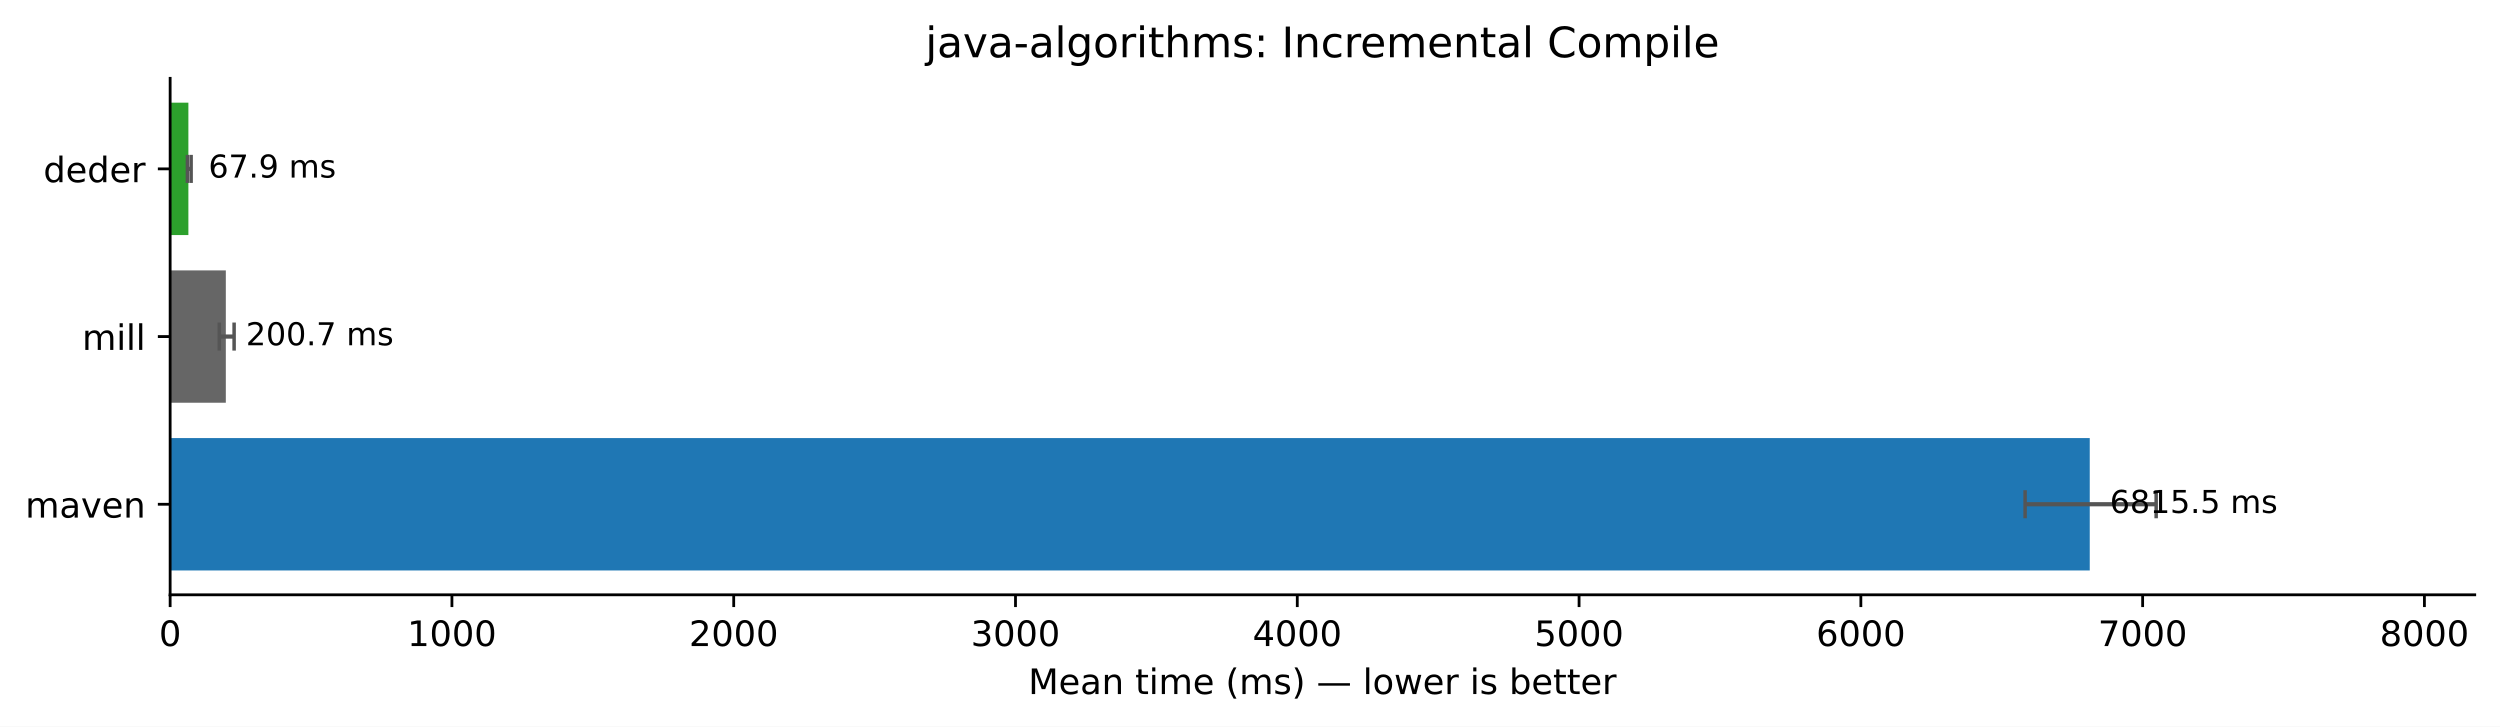
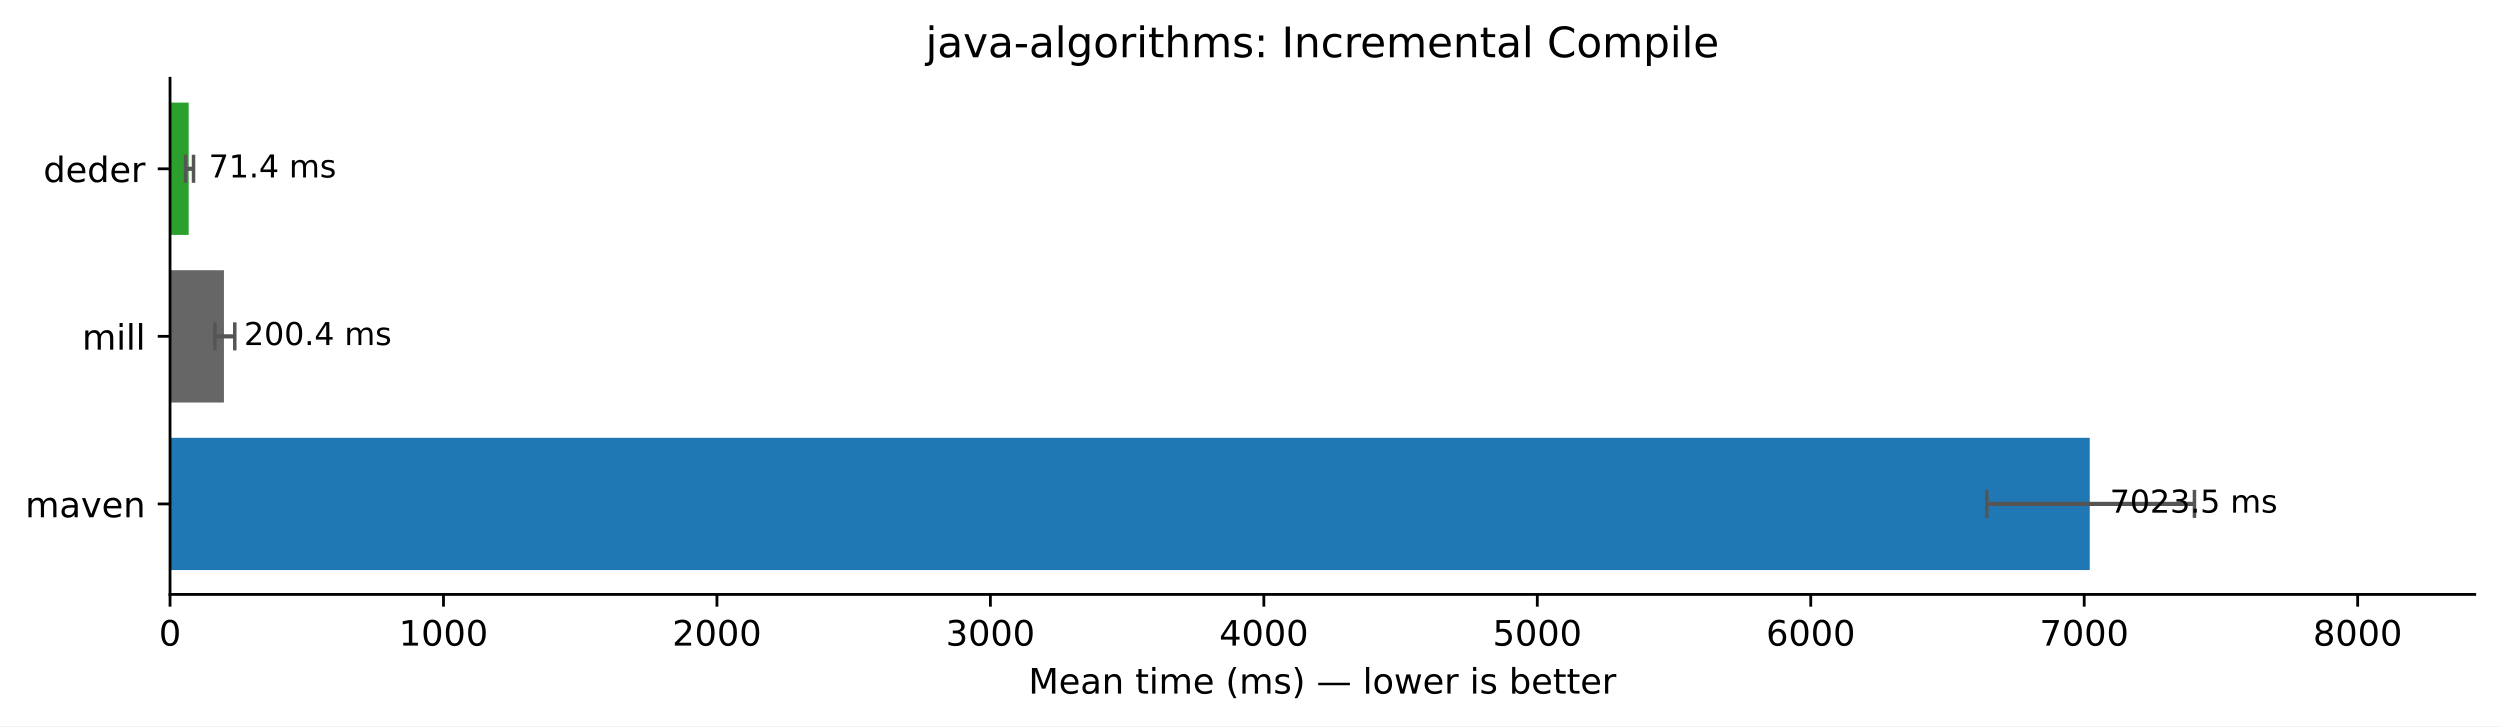
- <svg xmlns="http://www.w3.org/2000/svg" xmlns:xlink="http://www.w3.org/1999/xlink" width="712.325pt" height="207.034pt" viewBox="0 0 712.325 207.034" version="1.1">
+ <svg xmlns="http://www.w3.org/2000/svg" xmlns:xlink="http://www.w3.org/1999/xlink" width="712.788pt" height="207.034pt" viewBox="0 0 712.788 207.034" version="1.1">
  <defs>
    <style type="text/css">*{stroke-linejoin: round; stroke-linecap: butt}</style>
  </defs>
  <g id="figure_1">
    <g id="patch_1">
-       <path d="M 0 207.034  L 712.325 207.034  L 712.325 0  L 0 0  z " style="fill: #ffffff" />
+       <path d="M 0 207.034  L 712.788 207.034  L 712.788 0  L 0 0  z " style="fill: #ffffff" />
    </g>
    <g id="axes_1">
      <g id="patch_2">
-         <path d="M 48.478 169.478  L 705.125 169.478  L 705.125 22.318  L 48.478 22.318  z " style="fill: #ffffff" />
+         <path d="M 48.478 169.478  L 705.588 169.478  L 705.588 22.318  L 48.478 22.318  z " style="fill: #ffffff" />
      </g>
      <g id="patch_3">
-         <path d="M 48.478 162.789  L 595.684 162.789  L 595.684 124.566  L 48.478 124.566  z " clip-path="url(#pfc5fda54a8)" style="fill: #1f77b4; stroke: #ffffff; stroke-width: 0.5; stroke-linejoin: miter" />
+         <path d="M 48.478 162.789  L 596.07 162.789  L 596.07 124.566  L 48.478 124.566  z " clip-path="url(#p04b3e38fc2)" style="fill: #1f77b4; stroke: #ffffff; stroke-width: 0.5; stroke-linejoin: miter" />
      </g>
      <g id="patch_4">
-         <path d="M 48.478 115.01  L 64.595 115.01  L 64.595 76.786  L 48.478 76.786  z " clip-path="url(#pfc5fda54a8)" style="fill: #666666; stroke: #ffffff; stroke-width: 0.5; stroke-linejoin: miter" />
+         <path d="M 48.478 115.01  L 64.1 115.01  L 64.1 76.786  L 48.478 76.786  z " clip-path="url(#p04b3e38fc2)" style="fill: #666666; stroke: #ffffff; stroke-width: 0.5; stroke-linejoin: miter" />
      </g>
      <g id="patch_5">
-         <path d="M 48.478 67.231  L 53.926 67.231  L 53.926 29.007  L 48.478 29.007  z " clip-path="url(#pfc5fda54a8)" style="fill: #2ca02c; stroke: #ffffff; stroke-width: 0.5; stroke-linejoin: miter" />
+         <path d="M 48.478 67.231  L 54.043 67.231  L 54.043 29.007  L 48.478 29.007  z " clip-path="url(#p04b3e38fc2)" style="fill: #2ca02c; stroke: #ffffff; stroke-width: 0.5; stroke-linejoin: miter" />
      </g>
      <g id="matplotlib.axis_1">
        <g id="xtick_1">
          <g id="line2d_1">
            <defs>
-               <path id="m18e585e1a2" d="M 0 0  L 0 3.5  " style="stroke: #000000; stroke-width: 0.8" />
+               <path id="md01f4739ee" d="M 0 0  L 0 3.5  " style="stroke: #000000; stroke-width: 0.8" />
            </defs>
            <g>
-               <use xlink:href="#m18e585e1a2" x="48.478" y="169.478" style="stroke: #000000; stroke-width: 0.8" />
+               <use xlink:href="#md01f4739ee" x="48.478" y="169.478" style="stroke: #000000; stroke-width: 0.8" />
            </g>
          </g>
          <g id="text_1">
            <g transform="translate(45.29688 184.0766) scale(0.1 -0.1)">
              <defs>
                <path id="DejaVuSans-30" d="M 2034 4250  Q 1547 4250 1301 3770  Q 1056 3291 1056 2328  Q 1056 1369 1301 889  Q 1547 409 2034 409  Q 2525 409 2770 889  Q 3016 1369 3016 2328  Q 3016 3291 2770 3770  Q 2525 4250 2034 4250  z M 2034 4750  Q 2819 4750 3233 4129  Q 3647 3509 3647 2328  Q 3647 1150 3233 529  Q 2819 -91 2034 -91  Q 1250 -91 836 529  Q 422 1150 422 2328  Q 422 3509 836 4129  Q 1250 4750 2034 4750  z " transform="scale(0.015625)" />
              </defs>
              <use xlink:href="#DejaVuSans-30" />
            </g>
          </g>
        </g>
        <g id="xtick_2">
          <g id="line2d_2">
            <g>
-               <use xlink:href="#m18e585e1a2" x="128.767" y="169.478" style="stroke: #000000; stroke-width: 0.8" />
+               <use xlink:href="#md01f4739ee" x="126.444" y="169.478" style="stroke: #000000; stroke-width: 0.8" />
            </g>
          </g>
          <g id="text_2">
-             <g transform="translate(116.0421 184.0766) scale(0.1 -0.1)">
+             <g transform="translate(113.7189 184.0766) scale(0.1 -0.1)">
              <defs>
                <path id="DejaVuSans-31" d="M 794 531  L 1825 531  L 1825 4091  L 703 3866  L 703 4441  L 1819 4666  L 2450 4666  L 2450 531  L 3481 531  L 3481 0  L 794 0  L 794 531  z " transform="scale(0.015625)" />
              </defs>
              <use xlink:href="#DejaVuSans-31" />
              <use xlink:href="#DejaVuSans-30" transform="translate(63.62305 0)" />
              <use xlink:href="#DejaVuSans-30" transform="translate(127.2461 0)" />
              <use xlink:href="#DejaVuSans-30" transform="translate(190.8691 0)" />
            </g>
          </g>
        </g>
        <g id="xtick_3">
          <g id="line2d_3">
            <g>
-               <use xlink:href="#m18e585e1a2" x="209.056" y="169.478" style="stroke: #000000; stroke-width: 0.8" />
+               <use xlink:href="#md01f4739ee" x="204.41" y="169.478" style="stroke: #000000; stroke-width: 0.8" />
            </g>
          </g>
          <g id="text_3">
-             <g transform="translate(196.331 184.0766) scale(0.1 -0.1)">
+             <g transform="translate(191.6847 184.0766) scale(0.1 -0.1)">
              <defs>
                <path id="DejaVuSans-32" d="M 1228 531  L 3431 531  L 3431 0  L 469 0  L 469 531  Q 828 903 1448 1529  Q 2069 2156 2228 2338  Q 2531 2678 2651 2914  Q 2772 3150 2772 3378  Q 2772 3750 2511 3984  Q 2250 4219 1831 4219  Q 1534 4219 1204 4116  Q 875 4013 500 3803  L 500 4441  Q 881 4594 1212 4672  Q 1544 4750 1819 4750  Q 2544 4750 2975 4387  Q 3406 4025 3406 3419  Q 3406 3131 3298 2873  Q 3191 2616 2906 2266  Q 2828 2175 2409 1742  Q 1991 1309 1228 531  z " transform="scale(0.015625)" />
              </defs>
              <use xlink:href="#DejaVuSans-32" />
              <use xlink:href="#DejaVuSans-30" transform="translate(63.62305 0)" />
              <use xlink:href="#DejaVuSans-30" transform="translate(127.2461 0)" />
              <use xlink:href="#DejaVuSans-30" transform="translate(190.8691 0)" />
            </g>
          </g>
        </g>
        <g id="xtick_4">
          <g id="line2d_4">
            <g>
-               <use xlink:href="#m18e585e1a2" x="289.345" y="169.478" style="stroke: #000000; stroke-width: 0.8" />
+               <use xlink:href="#md01f4739ee" x="282.376" y="169.478" style="stroke: #000000; stroke-width: 0.8" />
            </g>
          </g>
          <g id="text_4">
-             <g transform="translate(276.6199 184.0766) scale(0.1 -0.1)">
+             <g transform="translate(269.6505 184.0766) scale(0.1 -0.1)">
              <defs>
                <path id="DejaVuSans-33" d="M 2597 2516  Q 3050 2419 3304 2112  Q 3559 1806 3559 1356  Q 3559 666 3084 287  Q 2609 -91 1734 -91  Q 1441 -91 1130 -33  Q 819 25 488 141  L 488 750  Q 750 597 1062 519  Q 1375 441 1716 441  Q 2309 441 2620 675  Q 2931 909 2931 1356  Q 2931 1769 2642 2001  Q 2353 2234 1838 2234  L 1294 2234  L 1294 2753  L 1863 2753  Q 2328 2753 2575 2939  Q 2822 3125 2822 3475  Q 2822 3834 2567 4026  Q 2313 4219 1838 4219  Q 1578 4219 1281 4162  Q 984 4106 628 3988  L 628 4550  Q 988 4650 1302 4700  Q 1616 4750 1894 4750  Q 2613 4750 3031 4423  Q 3450 4097 3450 3541  Q 3450 3153 3228 2886  Q 3006 2619 2597 2516  z " transform="scale(0.015625)" />
              </defs>
              <use xlink:href="#DejaVuSans-33" />
              <use xlink:href="#DejaVuSans-30" transform="translate(63.62305 0)" />
              <use xlink:href="#DejaVuSans-30" transform="translate(127.2461 0)" />
              <use xlink:href="#DejaVuSans-30" transform="translate(190.8691 0)" />
            </g>
          </g>
        </g>
        <g id="xtick_5">
          <g id="line2d_5">
            <g>
-               <use xlink:href="#m18e585e1a2" x="369.634" y="169.478" style="stroke: #000000; stroke-width: 0.8" />
+               <use xlink:href="#md01f4739ee" x="360.341" y="169.478" style="stroke: #000000; stroke-width: 0.8" />
            </g>
          </g>
          <g id="text_5">
-             <g transform="translate(356.9088 184.0766) scale(0.1 -0.1)">
+             <g transform="translate(347.6163 184.0766) scale(0.1 -0.1)">
              <defs>
                <path id="DejaVuSans-34" d="M 2419 4116  L 825 1625  L 2419 1625  L 2419 4116  z M 2253 4666  L 3047 4666  L 3047 1625  L 3713 1625  L 3713 1100  L 3047 1100  L 3047 0  L 2419 0  L 2419 1100  L 313 1100  L 313 1709  L 2253 4666  z " transform="scale(0.015625)" />
              </defs>
              <use xlink:href="#DejaVuSans-34" />
              <use xlink:href="#DejaVuSans-30" transform="translate(63.62305 0)" />
              <use xlink:href="#DejaVuSans-30" transform="translate(127.2461 0)" />
              <use xlink:href="#DejaVuSans-30" transform="translate(190.8691 0)" />
            </g>
          </g>
        </g>
        <g id="xtick_6">
          <g id="line2d_6">
            <g>
-               <use xlink:href="#m18e585e1a2" x="449.923" y="169.478" style="stroke: #000000; stroke-width: 0.8" />
+               <use xlink:href="#md01f4739ee" x="438.307" y="169.478" style="stroke: #000000; stroke-width: 0.8" />
            </g>
          </g>
          <g id="text_6">
-             <g transform="translate(437.1978 184.0766) scale(0.1 -0.1)">
+             <g transform="translate(425.5821 184.0766) scale(0.1 -0.1)">
              <defs>
                <path id="DejaVuSans-35" d="M 691 4666  L 3169 4666  L 3169 4134  L 1269 4134  L 1269 2991  Q 1406 3038 1543 3061  Q 1681 3084 1819 3084  Q 2600 3084 3056 2656  Q 3513 2228 3513 1497  Q 3513 744 3044 326  Q 2575 -91 1722 -91  Q 1428 -91 1123 -41  Q 819 9 494 109  L 494 744  Q 775 591 1075 516  Q 1375 441 1709 441  Q 2250 441 2565 725  Q 2881 1009 2881 1497  Q 2881 1984 2565 2268  Q 2250 2553 1709 2553  Q 1456 2553 1204 2497  Q 953 2441 691 2322  L 691 4666  z " transform="scale(0.015625)" />
              </defs>
              <use xlink:href="#DejaVuSans-35" />
              <use xlink:href="#DejaVuSans-30" transform="translate(63.62305 0)" />
              <use xlink:href="#DejaVuSans-30" transform="translate(127.2461 0)" />
              <use xlink:href="#DejaVuSans-30" transform="translate(190.8691 0)" />
            </g>
          </g>
        </g>
        <g id="xtick_7">
          <g id="line2d_7">
            <g>
-               <use xlink:href="#m18e585e1a2" x="530.212" y="169.478" style="stroke: #000000; stroke-width: 0.8" />
+               <use xlink:href="#md01f4739ee" x="516.273" y="169.478" style="stroke: #000000; stroke-width: 0.8" />
            </g>
          </g>
          <g id="text_7">
-             <g transform="translate(517.4867 184.0766) scale(0.1 -0.1)">
+             <g transform="translate(503.5479 184.0766) scale(0.1 -0.1)">
              <defs>
                <path id="DejaVuSans-36" d="M 2113 2584  Q 1688 2584 1439 2293  Q 1191 2003 1191 1497  Q 1191 994 1439 701  Q 1688 409 2113 409  Q 2538 409 2786 701  Q 3034 994 3034 1497  Q 3034 2003 2786 2293  Q 2538 2584 2113 2584  z M 3366 4563  L 3366 3988  Q 3128 4100 2886 4159  Q 2644 4219 2406 4219  Q 1781 4219 1451 3797  Q 1122 3375 1075 2522  Q 1259 2794 1537 2939  Q 1816 3084 2150 3084  Q 2853 3084 3261 2657  Q 3669 2231 3669 1497  Q 3669 778 3244 343  Q 2819 -91 2113 -91  Q 1303 -91 875 529  Q 447 1150 447 2328  Q 447 3434 972 4092  Q 1497 4750 2381 4750  Q 2619 4750 2861 4703  Q 3103 4656 3366 4563  z " transform="scale(0.015625)" />
              </defs>
              <use xlink:href="#DejaVuSans-36" />
              <use xlink:href="#DejaVuSans-30" transform="translate(63.62305 0)" />
              <use xlink:href="#DejaVuSans-30" transform="translate(127.2461 0)" />
              <use xlink:href="#DejaVuSans-30" transform="translate(190.8691 0)" />
            </g>
          </g>
        </g>
        <g id="xtick_8">
          <g id="line2d_8">
            <g>
-               <use xlink:href="#m18e585e1a2" x="610.501" y="169.478" style="stroke: #000000; stroke-width: 0.8" />
+               <use xlink:href="#md01f4739ee" x="594.239" y="169.478" style="stroke: #000000; stroke-width: 0.8" />
            </g>
          </g>
          <g id="text_8">
-             <g transform="translate(597.7756 184.0766) scale(0.1 -0.1)">
+             <g transform="translate(581.5137 184.0766) scale(0.1 -0.1)">
              <defs>
                <path id="DejaVuSans-37" d="M 525 4666  L 3525 4666  L 3525 4397  L 1831 0  L 1172 0  L 2766 4134  L 525 4134  L 525 4666  z " transform="scale(0.015625)" />
              </defs>
              <use xlink:href="#DejaVuSans-37" />
              <use xlink:href="#DejaVuSans-30" transform="translate(63.62305 0)" />
              <use xlink:href="#DejaVuSans-30" transform="translate(127.2461 0)" />
              <use xlink:href="#DejaVuSans-30" transform="translate(190.8691 0)" />
            </g>
          </g>
        </g>
        <g id="xtick_9">
          <g id="line2d_9">
            <g>
-               <use xlink:href="#m18e585e1a2" x="690.79" y="169.478" style="stroke: #000000; stroke-width: 0.8" />
+               <use xlink:href="#md01f4739ee" x="672.205" y="169.478" style="stroke: #000000; stroke-width: 0.8" />
            </g>
          </g>
          <g id="text_9">
-             <g transform="translate(678.0646 184.0766) scale(0.1 -0.1)">
+             <g transform="translate(659.4796 184.0766) scale(0.1 -0.1)">
              <defs>
                <path id="DejaVuSans-38" d="M 2034 2216  Q 1584 2216 1326 1975  Q 1069 1734 1069 1313  Q 1069 891 1326 650  Q 1584 409 2034 409  Q 2484 409 2743 651  Q 3003 894 3003 1313  Q 3003 1734 2745 1975  Q 2488 2216 2034 2216  z M 1403 2484  Q 997 2584 770 2862  Q 544 3141 544 3541  Q 544 4100 942 4425  Q 1341 4750 2034 4750  Q 2731 4750 3128 4425  Q 3525 4100 3525 3541  Q 3525 3141 3298 2862  Q 3072 2584 2669 2484  Q 3125 2378 3379 2068  Q 3634 1759 3634 1313  Q 3634 634 3220 271  Q 2806 -91 2034 -91  Q 1263 -91 848 271  Q 434 634 434 1313  Q 434 1759 690 2068  Q 947 2378 1403 2484  z M 1172 3481  Q 1172 3119 1398 2916  Q 1625 2713 2034 2713  Q 2441 2713 2670 2916  Q 2900 3119 2900 3481  Q 2900 3844 2670 4047  Q 2441 4250 2034 4250  Q 1625 4250 1398 4047  Q 1172 3844 1172 3481  z " transform="scale(0.015625)" />
              </defs>
              <use xlink:href="#DejaVuSans-38" />
              <use xlink:href="#DejaVuSans-30" transform="translate(63.62305 0)" />
              <use xlink:href="#DejaVuSans-30" transform="translate(127.2461 0)" />
              <use xlink:href="#DejaVuSans-30" transform="translate(190.8691 0)" />
            </g>
          </g>
        </g>
        <g id="text_10">
-           <g transform="translate(293.0046 197.7547) scale(0.1 -0.1)">
+           <g transform="translate(293.2362 197.7547) scale(0.1 -0.1)">
            <defs>
              <path id="DejaVuSans-4d" d="M 628 4666  L 1569 4666  L 2759 1491  L 3956 4666  L 4897 4666  L 4897 0  L 4281 0  L 4281 4097  L 3078 897  L 2444 897  L 1241 4097  L 1241 0  L 628 0  L 628 4666  z " transform="scale(0.015625)" />
              <path id="DejaVuSans-65" d="M 3597 1894  L 3597 1613  L 953 1613  Q 991 1019 1311 708  Q 1631 397 2203 397  Q 2534 397 2845 478  Q 3156 559 3463 722  L 3463 178  Q 3153 47 2828 -22  Q 2503 -91 2169 -91  Q 1331 -91 842 396  Q 353 884 353 1716  Q 353 2575 817 3079  Q 1281 3584 2069 3584  Q 2775 3584 3186 3129  Q 3597 2675 3597 1894  z M 3022 2063  Q 3016 2534 2758 2815  Q 2500 3097 2075 3097  Q 1594 3097 1305 2825  Q 1016 2553 972 2059  L 3022 2063  z " transform="scale(0.015625)" />
              <path id="DejaVuSans-61" d="M 2194 1759  Q 1497 1759 1228 1600  Q 959 1441 959 1056  Q 959 750 1161 570  Q 1363 391 1709 391  Q 2188 391 2477 730  Q 2766 1069 2766 1631  L 2766 1759  L 2194 1759  z M 3341 1997  L 3341 0  L 2766 0  L 2766 531  Q 2569 213 2275 61  Q 1981 -91 1556 -91  Q 1019 -91 701 211  Q 384 513 384 1019  Q 384 1609 779 1909  Q 1175 2209 1959 2209  L 2766 2209  L 2766 2266  Q 2766 2663 2505 2880  Q 2244 3097 1772 3097  Q 1472 3097 1187 3025  Q 903 2953 641 2809  L 641 3341  Q 956 3463 1253 3523  Q 1550 3584 1831 3584  Q 2591 3584 2966 3190  Q 3341 2797 3341 1997  z " transform="scale(0.015625)" />
              <path id="DejaVuSans-6e" d="M 3513 2113  L 3513 0  L 2938 0  L 2938 2094  Q 2938 2591 2744 2837  Q 2550 3084 2163 3084  Q 1697 3084 1428 2787  Q 1159 2491 1159 1978  L 1159 0  L 581 0  L 581 3500  L 1159 3500  L 1159 2956  Q 1366 3272 1645 3428  Q 1925 3584 2291 3584  Q 2894 3584 3203 3211  Q 3513 2838 3513 2113  z " transform="scale(0.015625)" />
              <path id="DejaVuSans-20" transform="scale(0.015625)" />
              <path id="DejaVuSans-74" d="M 1172 4494  L 1172 3500  L 2356 3500  L 2356 3053  L 1172 3053  L 1172 1153  Q 1172 725 1289 603  Q 1406 481 1766 481  L 2356 481  L 2356 0  L 1766 0  Q 1100 0 847 248  Q 594 497 594 1153  L 594 3053  L 172 3053  L 172 3500  L 594 3500  L 594 4494  L 1172 4494  z " transform="scale(0.015625)" />
              <path id="DejaVuSans-69" d="M 603 3500  L 1178 3500  L 1178 0  L 603 0  L 603 3500  z M 603 4863  L 1178 4863  L 1178 4134  L 603 4134  L 603 4863  z " transform="scale(0.015625)" />
              <path id="DejaVuSans-6d" d="M 3328 2828  Q 3544 3216 3844 3400  Q 4144 3584 4550 3584  Q 5097 3584 5394 3201  Q 5691 2819 5691 2113  L 5691 0  L 5113 0  L 5113 2094  Q 5113 2597 4934 2840  Q 4756 3084 4391 3084  Q 3944 3084 3684 2787  Q 3425 2491 3425 1978  L 3425 0  L 2847 0  L 2847 2094  Q 2847 2600 2669 2842  Q 2491 3084 2119 3084  Q 1678 3084 1418 2786  Q 1159 2488 1159 1978  L 1159 0  L 581 0  L 581 3500  L 1159 3500  L 1159 2956  Q 1356 3278 1631 3431  Q 1906 3584 2284 3584  Q 2666 3584 2933 3390  Q 3200 3197 3328 2828  z " transform="scale(0.015625)" />
              <path id="DejaVuSans-28" d="M 1984 4856  Q 1566 4138 1362 3434  Q 1159 2731 1159 2009  Q 1159 1288 1364 580  Q 1569 -128 1984 -844  L 1484 -844  Q 1016 -109 783 600  Q 550 1309 550 2009  Q 550 2706 781 3412  Q 1013 4119 1484 4856  L 1984 4856  z " transform="scale(0.015625)" />
              <path id="DejaVuSans-73" d="M 2834 3397  L 2834 2853  Q 2591 2978 2328 3040  Q 2066 3103 1784 3103  Q 1356 3103 1142 2972  Q 928 2841 928 2578  Q 928 2378 1081 2264  Q 1234 2150 1697 2047  L 1894 2003  Q 2506 1872 2764 1633  Q 3022 1394 3022 966  Q 3022 478 2636 193  Q 2250 -91 1575 -91  Q 1294 -91 989 -36  Q 684 19 347 128  L 347 722  Q 666 556 975 473  Q 1284 391 1588 391  Q 1994 391 2212 530  Q 2431 669 2431 922  Q 2431 1156 2273 1281  Q 2116 1406 1581 1522  L 1381 1569  Q 847 1681 609 1914  Q 372 2147 372 2553  Q 372 3047 722 3315  Q 1072 3584 1716 3584  Q 2034 3584 2315 3537  Q 2597 3491 2834 3397  z " transform="scale(0.015625)" />
              <path id="DejaVuSans-29" d="M 513 4856  L 1013 4856  Q 1481 4119 1714 3412  Q 1947 2706 1947 2009  Q 1947 1309 1714 600  Q 1481 -109 1013 -844  L 513 -844  Q 928 -128 1133 580  Q 1338 1288 1338 2009  Q 1338 2731 1133 3434  Q 928 4138 513 4856  z " transform="scale(0.015625)" />
              <path id="DejaVuSans-2014" d="M 313 1978  L 6088 1978  L 6088 1528  L 313 1528  L 313 1978  z " transform="scale(0.015625)" />
              <path id="DejaVuSans-6c" d="M 603 4863  L 1178 4863  L 1178 0  L 603 0  L 603 4863  z " transform="scale(0.015625)" />
              <path id="DejaVuSans-6f" d="M 1959 3097  Q 1497 3097 1228 2736  Q 959 2375 959 1747  Q 959 1119 1226 758  Q 1494 397 1959 397  Q 2419 397 2687 759  Q 2956 1122 2956 1747  Q 2956 2369 2687 2733  Q 2419 3097 1959 3097  z M 1959 3584  Q 2709 3584 3137 3096  Q 3566 2609 3566 1747  Q 3566 888 3137 398  Q 2709 -91 1959 -91  Q 1206 -91 779 398  Q 353 888 353 1747  Q 353 2609 779 3096  Q 1206 3584 1959 3584  z " transform="scale(0.015625)" />
              <path id="DejaVuSans-77" d="M 269 3500  L 844 3500  L 1563 769  L 2278 3500  L 2956 3500  L 3675 769  L 4391 3500  L 4966 3500  L 4050 0  L 3372 0  L 2619 2869  L 1863 0  L 1184 0  L 269 3500  z " transform="scale(0.015625)" />
              <path id="DejaVuSans-72" d="M 2631 2963  Q 2534 3019 2420 3045  Q 2306 3072 2169 3072  Q 1681 3072 1420 2755  Q 1159 2438 1159 1844  L 1159 0  L 581 0  L 581 3500  L 1159 3500  L 1159 2956  Q 1341 3275 1631 3429  Q 1922 3584 2338 3584  Q 2397 3584 2469 3576  Q 2541 3569 2628 3553  L 2631 2963  z " transform="scale(0.015625)" />
              <path id="DejaVuSans-62" d="M 3116 1747  Q 3116 2381 2855 2742  Q 2594 3103 2138 3103  Q 1681 3103 1420 2742  Q 1159 2381 1159 1747  Q 1159 1113 1420 752  Q 1681 391 2138 391  Q 2594 391 2855 752  Q 3116 1113 3116 1747  z M 1159 2969  Q 1341 3281 1617 3432  Q 1894 3584 2278 3584  Q 2916 3584 3314 3078  Q 3713 2572 3713 1747  Q 3713 922 3314 415  Q 2916 -91 2278 -91  Q 1894 -91 1617 61  Q 1341 213 1159 525  L 1159 0  L 581 0  L 581 4863  L 1159 4863  L 1159 2969  z " transform="scale(0.015625)" />
            </defs>
            <use xlink:href="#DejaVuSans-4d" />
            <use xlink:href="#DejaVuSans-65" transform="translate(86.2793 0)" />
            <use xlink:href="#DejaVuSans-61" transform="translate(147.8027 0)" />
            <use xlink:href="#DejaVuSans-6e" transform="translate(209.082 0)" />
            <use xlink:href="#DejaVuSans-20" transform="translate(272.4609 0)" />
            <use xlink:href="#DejaVuSans-74" transform="translate(304.248 0)" />
            <use xlink:href="#DejaVuSans-69" transform="translate(343.457 0)" />
            <use xlink:href="#DejaVuSans-6d" transform="translate(371.2402 0)" />
            <use xlink:href="#DejaVuSans-65" transform="translate(468.6523 0)" />
            <use xlink:href="#DejaVuSans-20" transform="translate(530.1758 0)" />
            <use xlink:href="#DejaVuSans-28" transform="translate(561.9629 0)" />
            <use xlink:href="#DejaVuSans-6d" transform="translate(600.9766 0)" />
            <use xlink:href="#DejaVuSans-73" transform="translate(698.3887 0)" />
            <use xlink:href="#DejaVuSans-29" transform="translate(750.4883 0)" />
            <use xlink:href="#DejaVuSans-20" transform="translate(789.502 0)" />
            <use xlink:href="#DejaVuSans-2014" transform="translate(821.2891 0)" />
            <use xlink:href="#DejaVuSans-20" transform="translate(921.2891 0)" />
            <use xlink:href="#DejaVuSans-6c" transform="translate(953.0762 0)" />
            <use xlink:href="#DejaVuSans-6f" transform="translate(980.8594 0)" />
            <use xlink:href="#DejaVuSans-77" transform="translate(1042.041 0)" />
            <use xlink:href="#DejaVuSans-65" transform="translate(1123.828 0)" />
            <use xlink:href="#DejaVuSans-72" transform="translate(1185.352 0)" />
            <use xlink:href="#DejaVuSans-20" transform="translate(1226.465 0)" />
            <use xlink:href="#DejaVuSans-69" transform="translate(1258.252 0)" />
            <use xlink:href="#DejaVuSans-73" transform="translate(1286.035 0)" />
            <use xlink:href="#DejaVuSans-20" transform="translate(1338.135 0)" />
            <use xlink:href="#DejaVuSans-62" transform="translate(1369.922 0)" />
            <use xlink:href="#DejaVuSans-65" transform="translate(1433.398 0)" />
            <use xlink:href="#DejaVuSans-74" transform="translate(1494.922 0)" />
            <use xlink:href="#DejaVuSans-74" transform="translate(1534.131 0)" />
            <use xlink:href="#DejaVuSans-65" transform="translate(1573.34 0)" />
            <use xlink:href="#DejaVuSans-72" transform="translate(1634.863 0)" />
          </g>
        </g>
      </g>
      <g id="matplotlib.axis_2">
        <g id="ytick_1">
          <g id="line2d_10">
            <defs>
-               <path id="m6024bbb07e" d="M 0 0  L -3.5 0  " style="stroke: #000000; stroke-width: 0.8" />
+               <path id="mb6d4595a0b" d="M 0 0  L -3.5 0  " style="stroke: #000000; stroke-width: 0.8" />
            </defs>
            <g>
-               <use xlink:href="#m6024bbb07e" x="48.478" y="143.677" style="stroke: #000000; stroke-width: 0.8" />
+               <use xlink:href="#mb6d4595a0b" x="48.478" y="143.677" style="stroke: #000000; stroke-width: 0.8" />
            </g>
          </g>
          <g id="text_11">
            <g transform="translate(7.2 147.4766) scale(0.1 -0.1)">
              <defs>
                <path id="DejaVuSans-76" d="M 191 3500  L 800 3500  L 1894 563  L 2988 3500  L 3597 3500  L 2284 0  L 1503 0  L 191 3500  z " transform="scale(0.015625)" />
              </defs>
              <use xlink:href="#DejaVuSans-6d" />
              <use xlink:href="#DejaVuSans-61" transform="translate(97.41211 0)" />
              <use xlink:href="#DejaVuSans-76" transform="translate(158.6914 0)" />
              <use xlink:href="#DejaVuSans-65" transform="translate(217.8711 0)" />
              <use xlink:href="#DejaVuSans-6e" transform="translate(279.3945 0)" />
            </g>
          </g>
        </g>
        <g id="ytick_2">
          <g id="line2d_11">
            <g>
-               <use xlink:href="#m6024bbb07e" x="48.478" y="95.898" style="stroke: #000000; stroke-width: 0.8" />
+               <use xlink:href="#mb6d4595a0b" x="48.478" y="95.898" style="stroke: #000000; stroke-width: 0.8" />
            </g>
          </g>
          <g id="text_12">
            <g transform="translate(23.40312 99.69734) scale(0.1 -0.1)">
              <use xlink:href="#DejaVuSans-6d" />
              <use xlink:href="#DejaVuSans-69" transform="translate(97.41211 0)" />
              <use xlink:href="#DejaVuSans-6c" transform="translate(125.1953 0)" />
              <use xlink:href="#DejaVuSans-6c" transform="translate(152.9785 0)" />
            </g>
          </g>
        </g>
        <g id="ytick_3">
          <g id="line2d_12">
            <g>
-               <use xlink:href="#m6024bbb07e" x="48.478" y="48.119" style="stroke: #000000; stroke-width: 0.8" />
+               <use xlink:href="#mb6d4595a0b" x="48.478" y="48.119" style="stroke: #000000; stroke-width: 0.8" />
            </g>
          </g>
          <g id="text_13">
            <g transform="translate(12.36406 51.91812) scale(0.1 -0.1)">
              <defs>
                <path id="DejaVuSans-64" d="M 2906 2969  L 2906 4863  L 3481 4863  L 3481 0  L 2906 0  L 2906 525  Q 2725 213 2448 61  Q 2172 -91 1784 -91  Q 1150 -91 751 415  Q 353 922 353 1747  Q 353 2572 751 3078  Q 1150 3584 1784 3584  Q 2172 3584 2448 3432  Q 2725 3281 2906 2969  z M 947 1747  Q 947 1113 1208 752  Q 1469 391 1925 391  Q 2381 391 2643 752  Q 2906 1113 2906 1747  Q 2906 2381 2643 2742  Q 2381 3103 1925 3103  Q 1469 3103 1208 2742  Q 947 2381 947 1747  z " transform="scale(0.015625)" />
              </defs>
              <use xlink:href="#DejaVuSans-64" />
              <use xlink:href="#DejaVuSans-65" transform="translate(63.47656 0)" />
              <use xlink:href="#DejaVuSans-64" transform="translate(125 0)" />
              <use xlink:href="#DejaVuSans-65" transform="translate(188.4766 0)" />
              <use xlink:href="#DejaVuSans-72" transform="translate(250 0)" />
            </g>
          </g>
        </g>
      </g>
      <g id="LineCollection_1">
-         <path d="M 577.011 143.677  L 614.356 143.677  " clip-path="url(#pfc5fda54a8)" style="fill: none; stroke: #555555; stroke-width: 1.2" />
-         <path d="M 62.484 95.898  L 66.706 95.898  " clip-path="url(#pfc5fda54a8)" style="fill: none; stroke: #555555; stroke-width: 1.2" />
-         <path d="M 53.396 48.119  L 54.457 48.119  " clip-path="url(#pfc5fda54a8)" style="fill: none; stroke: #555555; stroke-width: 1.2" />
+         <path d="M 566.47 143.677  L 625.67 143.677  " clip-path="url(#p04b3e38fc2)" style="fill: none; stroke: #555555; stroke-width: 1.2" />
+         <path d="M 61.264 95.898  L 66.936 95.898  " clip-path="url(#p04b3e38fc2)" style="fill: none; stroke: #555555; stroke-width: 1.2" />
+         <path d="M 52.912 48.119  L 55.174 48.119  " clip-path="url(#p04b3e38fc2)" style="fill: none; stroke: #555555; stroke-width: 1.2" />
      </g>
      <g id="line2d_13">
        <defs>
-           <path id="m79a3b94dd8" d="M 0 4  L 0 -4  " style="stroke: #555555" />
+           <path id="m2567c210ca" d="M 0 4  L 0 -4  " style="stroke: #555555" />
        </defs>
-         <g clip-path="url(#pfc5fda54a8)">
-           <use xlink:href="#m79a3b94dd8" x="577.011" y="143.677" style="fill: #1f77b4; stroke: #555555" />
-           <use xlink:href="#m79a3b94dd8" x="62.484" y="95.898" style="fill: #1f77b4; stroke: #555555" />
-           <use xlink:href="#m79a3b94dd8" x="53.396" y="48.119" style="fill: #1f77b4; stroke: #555555" />
+         <g clip-path="url(#p04b3e38fc2)">
+           <use xlink:href="#m2567c210ca" x="566.47" y="143.677" style="fill: #1f77b4; stroke: #555555" />
+           <use xlink:href="#m2567c210ca" x="61.264" y="95.898" style="fill: #1f77b4; stroke: #555555" />
+           <use xlink:href="#m2567c210ca" x="52.912" y="48.119" style="fill: #1f77b4; stroke: #555555" />
        </g>
      </g>
      <g id="line2d_14">
-         <g clip-path="url(#pfc5fda54a8)">
-           <use xlink:href="#m79a3b94dd8" x="614.356" y="143.677" style="fill: #1f77b4; stroke: #555555" />
-           <use xlink:href="#m79a3b94dd8" x="66.706" y="95.898" style="fill: #1f77b4; stroke: #555555" />
-           <use xlink:href="#m79a3b94dd8" x="54.457" y="48.119" style="fill: #1f77b4; stroke: #555555" />
+         <g clip-path="url(#p04b3e38fc2)">
+           <use xlink:href="#m2567c210ca" x="625.67" y="143.677" style="fill: #1f77b4; stroke: #555555" />
+           <use xlink:href="#m2567c210ca" x="66.936" y="95.898" style="fill: #1f77b4; stroke: #555555" />
+           <use xlink:href="#m2567c210ca" x="55.174" y="48.119" style="fill: #1f77b4; stroke: #555555" />
        </g>
      </g>
      <g id="patch_6">
        <path d="M 48.478 169.478  L 48.478 22.318  " style="fill: none; stroke: #000000; stroke-width: 0.8; stroke-linejoin: miter; stroke-linecap: square" />
      </g>
      <g id="patch_7">
-         <path d="M 48.478 169.478  L 705.125 169.478  " style="fill: none; stroke: #000000; stroke-width: 0.8; stroke-linejoin: miter; stroke-linecap: square" />
+         <path d="M 48.478 169.478  L 705.588 169.478  " style="fill: none; stroke: #000000; stroke-width: 0.8; stroke-linejoin: miter; stroke-linecap: square" />
      </g>
      <g id="text_14">
-         <g transform="translate(601.1558 146.1608) scale(0.09 -0.09)">
+         <g transform="translate(601.5457 146.1608) scale(0.09 -0.09)">
          <defs>
            <path id="DejaVuSans-2e" d="M 684 794  L 1344 794  L 1344 0  L 684 0  L 684 794  z " transform="scale(0.015625)" />
          </defs>
-           <use xlink:href="#DejaVuSans-36" />
-           <use xlink:href="#DejaVuSans-38" transform="translate(63.62305 0)" />
-           <use xlink:href="#DejaVuSans-31" transform="translate(127.2461 0)" />
-           <use xlink:href="#DejaVuSans-35" transform="translate(190.8691 0)" />
+           <use xlink:href="#DejaVuSans-37" />
+           <use xlink:href="#DejaVuSans-30" transform="translate(63.62305 0)" />
+           <use xlink:href="#DejaVuSans-32" transform="translate(127.2461 0)" />
+           <use xlink:href="#DejaVuSans-33" transform="translate(190.8691 0)" />
          <use xlink:href="#DejaVuSans-2e" transform="translate(254.4922 0)" />
          <use xlink:href="#DejaVuSans-35" transform="translate(286.2793 0)" />
          <use xlink:href="#DejaVuSans-20" transform="translate(349.9023 0)" />
          <use xlink:href="#DejaVuSans-6d" transform="translate(381.6895 0)" />
          <use xlink:href="#DejaVuSans-73" transform="translate(479.1016 0)" />
        </g>
      </g>
      <g id="text_15">
-         <g transform="translate(70.0675 98.38156) scale(0.09 -0.09)">
+         <g transform="translate(69.57595 98.38156) scale(0.09 -0.09)">
          <use xlink:href="#DejaVuSans-32" />
          <use xlink:href="#DejaVuSans-30" transform="translate(63.62305 0)" />
          <use xlink:href="#DejaVuSans-30" transform="translate(127.2461 0)" />
          <use xlink:href="#DejaVuSans-2e" transform="translate(190.8691 0)" />
-           <use xlink:href="#DejaVuSans-37" transform="translate(222.6562 0)" />
+           <use xlink:href="#DejaVuSans-34" transform="translate(222.6562 0)" />
          <use xlink:href="#DejaVuSans-20" transform="translate(286.2793 0)" />
          <use xlink:href="#DejaVuSans-6d" transform="translate(318.0664 0)" />
          <use xlink:href="#DejaVuSans-73" transform="translate(415.4785 0)" />
        </g>
      </g>
      <g id="text_16">
-         <g transform="translate(59.39849 50.60234) scale(0.09 -0.09)">
-           <defs>
-             <path id="DejaVuSans-39" d="M 703 97  L 703 672  Q 941 559 1184 500  Q 1428 441 1663 441  Q 2288 441 2617 861  Q 2947 1281 2994 2138  Q 2813 1869 2534 1725  Q 2256 1581 1919 1581  Q 1219 1581 811 2004  Q 403 2428 403 3163  Q 403 3881 828 4315  Q 1253 4750 1959 4750  Q 2769 4750 3195 4129  Q 3622 3509 3622 2328  Q 3622 1225 3098 567  Q 2575 -91 1691 -91  Q 1453 -91 1209 -44  Q 966 3 703 97  z M 1959 2075  Q 2384 2075 2632 2365  Q 2881 2656 2881 3163  Q 2881 3666 2632 3958  Q 2384 4250 1959 4250  Q 1534 4250 1286 3958  Q 1038 3666 1038 3163  Q 1038 2656 1286 2365  Q 1534 2075 1959 2075  z " transform="scale(0.015625)" />
-           </defs>
-           <use xlink:href="#DejaVuSans-36" />
-           <use xlink:href="#DejaVuSans-37" transform="translate(63.62305 0)" />
+         <g transform="translate(59.51917 50.60234) scale(0.09 -0.09)">
+           <use xlink:href="#DejaVuSans-37" />
+           <use xlink:href="#DejaVuSans-31" transform="translate(63.62305 0)" />
          <use xlink:href="#DejaVuSans-2e" transform="translate(127.2461 0)" />
-           <use xlink:href="#DejaVuSans-39" transform="translate(159.0332 0)" />
+           <use xlink:href="#DejaVuSans-34" transform="translate(159.0332 0)" />
          <use xlink:href="#DejaVuSans-20" transform="translate(222.6562 0)" />
          <use xlink:href="#DejaVuSans-6d" transform="translate(254.4434 0)" />
          <use xlink:href="#DejaVuSans-73" transform="translate(351.8555 0)" />
        </g>
      </g>
      <g id="text_17">
-         <g transform="translate(263.678 16.31812) scale(0.12 -0.12)">
+         <g transform="translate(263.9097 16.31812) scale(0.12 -0.12)">
          <defs>
            <path id="DejaVuSans-6a" d="M 603 3500  L 1178 3500  L 1178 -63  Q 1178 -731 923 -1031  Q 669 -1331 103 -1331  L -116 -1331  L -116 -844  L 38 -844  Q 366 -844 484 -692  Q 603 -541 603 -63  L 603 3500  z M 603 4863  L 1178 4863  L 1178 4134  L 603 4134  L 603 4863  z " transform="scale(0.015625)" />
            <path id="DejaVuSans-2d" d="M 313 2009  L 1997 2009  L 1997 1497  L 313 1497  L 313 2009  z " transform="scale(0.015625)" />
            <path id="DejaVuSans-67" d="M 2906 1791  Q 2906 2416 2648 2759  Q 2391 3103 1925 3103  Q 1463 3103 1205 2759  Q 947 2416 947 1791  Q 947 1169 1205 825  Q 1463 481 1925 481  Q 2391 481 2648 825  Q 2906 1169 2906 1791  z M 3481 434  Q 3481 -459 3084 -895  Q 2688 -1331 1869 -1331  Q 1566 -1331 1297 -1286  Q 1028 -1241 775 -1147  L 775 -588  Q 1028 -725 1275 -790  Q 1522 -856 1778 -856  Q 2344 -856 2625 -561  Q 2906 -266 2906 331  L 2906 616  Q 2728 306 2450 153  Q 2172 0 1784 0  Q 1141 0 747 490  Q 353 981 353 1791  Q 353 2603 747 3093  Q 1141 3584 1784 3584  Q 2172 3584 2450 3431  Q 2728 3278 2906 2969  L 2906 3500  L 3481 3500  L 3481 434  z " transform="scale(0.015625)" />
            <path id="DejaVuSans-68" d="M 3513 2113  L 3513 0  L 2938 0  L 2938 2094  Q 2938 2591 2744 2837  Q 2550 3084 2163 3084  Q 1697 3084 1428 2787  Q 1159 2491 1159 1978  L 1159 0  L 581 0  L 581 4863  L 1159 4863  L 1159 2956  Q 1366 3272 1645 3428  Q 1925 3584 2291 3584  Q 2894 3584 3203 3211  Q 3513 2838 3513 2113  z " transform="scale(0.015625)" />
            <path id="DejaVuSans-3a" d="M 750 794  L 1409 794  L 1409 0  L 750 0  L 750 794  z M 750 3309  L 1409 3309  L 1409 2516  L 750 2516  L 750 3309  z " transform="scale(0.015625)" />
            <path id="DejaVuSans-49" d="M 628 4666  L 1259 4666  L 1259 0  L 628 0  L 628 4666  z " transform="scale(0.015625)" />
            <path id="DejaVuSans-63" d="M 3122 3366  L 3122 2828  Q 2878 2963 2633 3030  Q 2388 3097 2138 3097  Q 1578 3097 1268 2742  Q 959 2388 959 1747  Q 959 1106 1268 751  Q 1578 397 2138 397  Q 2388 397 2633 464  Q 2878 531 3122 666  L 3122 134  Q 2881 22 2623 -34  Q 2366 -91 2075 -91  Q 1284 -91 818 406  Q 353 903 353 1747  Q 353 2603 823 3093  Q 1294 3584 2113 3584  Q 2378 3584 2631 3529  Q 2884 3475 3122 3366  z " transform="scale(0.015625)" />
            <path id="DejaVuSans-43" d="M 4122 4306  L 4122 3641  Q 3803 3938 3442 4084  Q 3081 4231 2675 4231  Q 1875 4231 1450 3742  Q 1025 3253 1025 2328  Q 1025 1406 1450 917  Q 1875 428 2675 428  Q 3081 428 3442 575  Q 3803 722 4122 1019  L 4122 359  Q 3791 134 3420 21  Q 3050 -91 2638 -91  Q 1578 -91 968 557  Q 359 1206 359 2328  Q 359 3453 968 4101  Q 1578 4750 2638 4750  Q 3056 4750 3426 4639  Q 3797 4528 4122 4306  z " transform="scale(0.015625)" />
            <path id="DejaVuSans-70" d="M 1159 525  L 1159 -1331  L 581 -1331  L 581 3500  L 1159 3500  L 1159 2969  Q 1341 3281 1617 3432  Q 1894 3584 2278 3584  Q 2916 3584 3314 3078  Q 3713 2572 3713 1747  Q 3713 922 3314 415  Q 2916 -91 2278 -91  Q 1894 -91 1617 61  Q 1341 213 1159 525  z M 3116 1747  Q 3116 2381 2855 2742  Q 2594 3103 2138 3103  Q 1681 3103 1420 2742  Q 1159 2381 1159 1747  Q 1159 1113 1420 752  Q 1681 391 2138 391  Q 2594 391 2855 752  Q 3116 1113 3116 1747  z " transform="scale(0.015625)" />
          </defs>
          <use xlink:href="#DejaVuSans-6a" />
          <use xlink:href="#DejaVuSans-61" transform="translate(27.7832 0)" />
          <use xlink:href="#DejaVuSans-76" transform="translate(89.0625 0)" />
          <use xlink:href="#DejaVuSans-61" transform="translate(148.2422 0)" />
          <use xlink:href="#DejaVuSans-2d" transform="translate(209.5215 0)" />
          <use xlink:href="#DejaVuSans-61" transform="translate(245.6055 0)" />
          <use xlink:href="#DejaVuSans-6c" transform="translate(306.8848 0)" />
          <use xlink:href="#DejaVuSans-67" transform="translate(334.668 0)" />
          <use xlink:href="#DejaVuSans-6f" transform="translate(398.1445 0)" />
          <use xlink:href="#DejaVuSans-72" transform="translate(459.3262 0)" />
          <use xlink:href="#DejaVuSans-69" transform="translate(500.4395 0)" />
          <use xlink:href="#DejaVuSans-74" transform="translate(528.2227 0)" />
          <use xlink:href="#DejaVuSans-68" transform="translate(567.4316 0)" />
          <use xlink:href="#DejaVuSans-6d" transform="translate(630.8105 0)" />
          <use xlink:href="#DejaVuSans-73" transform="translate(728.2227 0)" />
          <use xlink:href="#DejaVuSans-3a" transform="translate(780.3223 0)" />
          <use xlink:href="#DejaVuSans-20" transform="translate(814.0137 0)" />
          <use xlink:href="#DejaVuSans-49" transform="translate(845.8008 0)" />
          <use xlink:href="#DejaVuSans-6e" transform="translate(875.293 0)" />
          <use xlink:href="#DejaVuSans-63" transform="translate(938.6719 0)" />
          <use xlink:href="#DejaVuSans-72" transform="translate(993.6523 0)" />
          <use xlink:href="#DejaVuSans-65" transform="translate(1032.516 0)" />
          <use xlink:href="#DejaVuSans-6d" transform="translate(1094.039 0)" />
          <use xlink:href="#DejaVuSans-65" transform="translate(1191.451 0)" />
          <use xlink:href="#DejaVuSans-6e" transform="translate(1252.975 0)" />
          <use xlink:href="#DejaVuSans-74" transform="translate(1316.354 0)" />
          <use xlink:href="#DejaVuSans-61" transform="translate(1355.562 0)" />
          <use xlink:href="#DejaVuSans-6c" transform="translate(1416.842 0)" />
          <use xlink:href="#DejaVuSans-20" transform="translate(1444.625 0)" />
          <use xlink:href="#DejaVuSans-43" transform="translate(1476.412 0)" />
          <use xlink:href="#DejaVuSans-6f" transform="translate(1546.236 0)" />
          <use xlink:href="#DejaVuSans-6d" transform="translate(1607.418 0)" />
          <use xlink:href="#DejaVuSans-70" transform="translate(1704.83 0)" />
          <use xlink:href="#DejaVuSans-69" transform="translate(1768.307 0)" />
          <use xlink:href="#DejaVuSans-6c" transform="translate(1796.09 0)" />
          <use xlink:href="#DejaVuSans-65" transform="translate(1823.873 0)" />
        </g>
      </g>
    </g>
  </g>
  <defs>
-     <clipPath id="pfc5fda54a8">
-       <rect x="48.478" y="22.318" width="656.647" height="147.16" />
+     <clipPath id="p04b3e38fc2">
+       <rect x="48.478" y="22.318" width="657.11" height="147.16" />
    </clipPath>
  </defs>
</svg>
